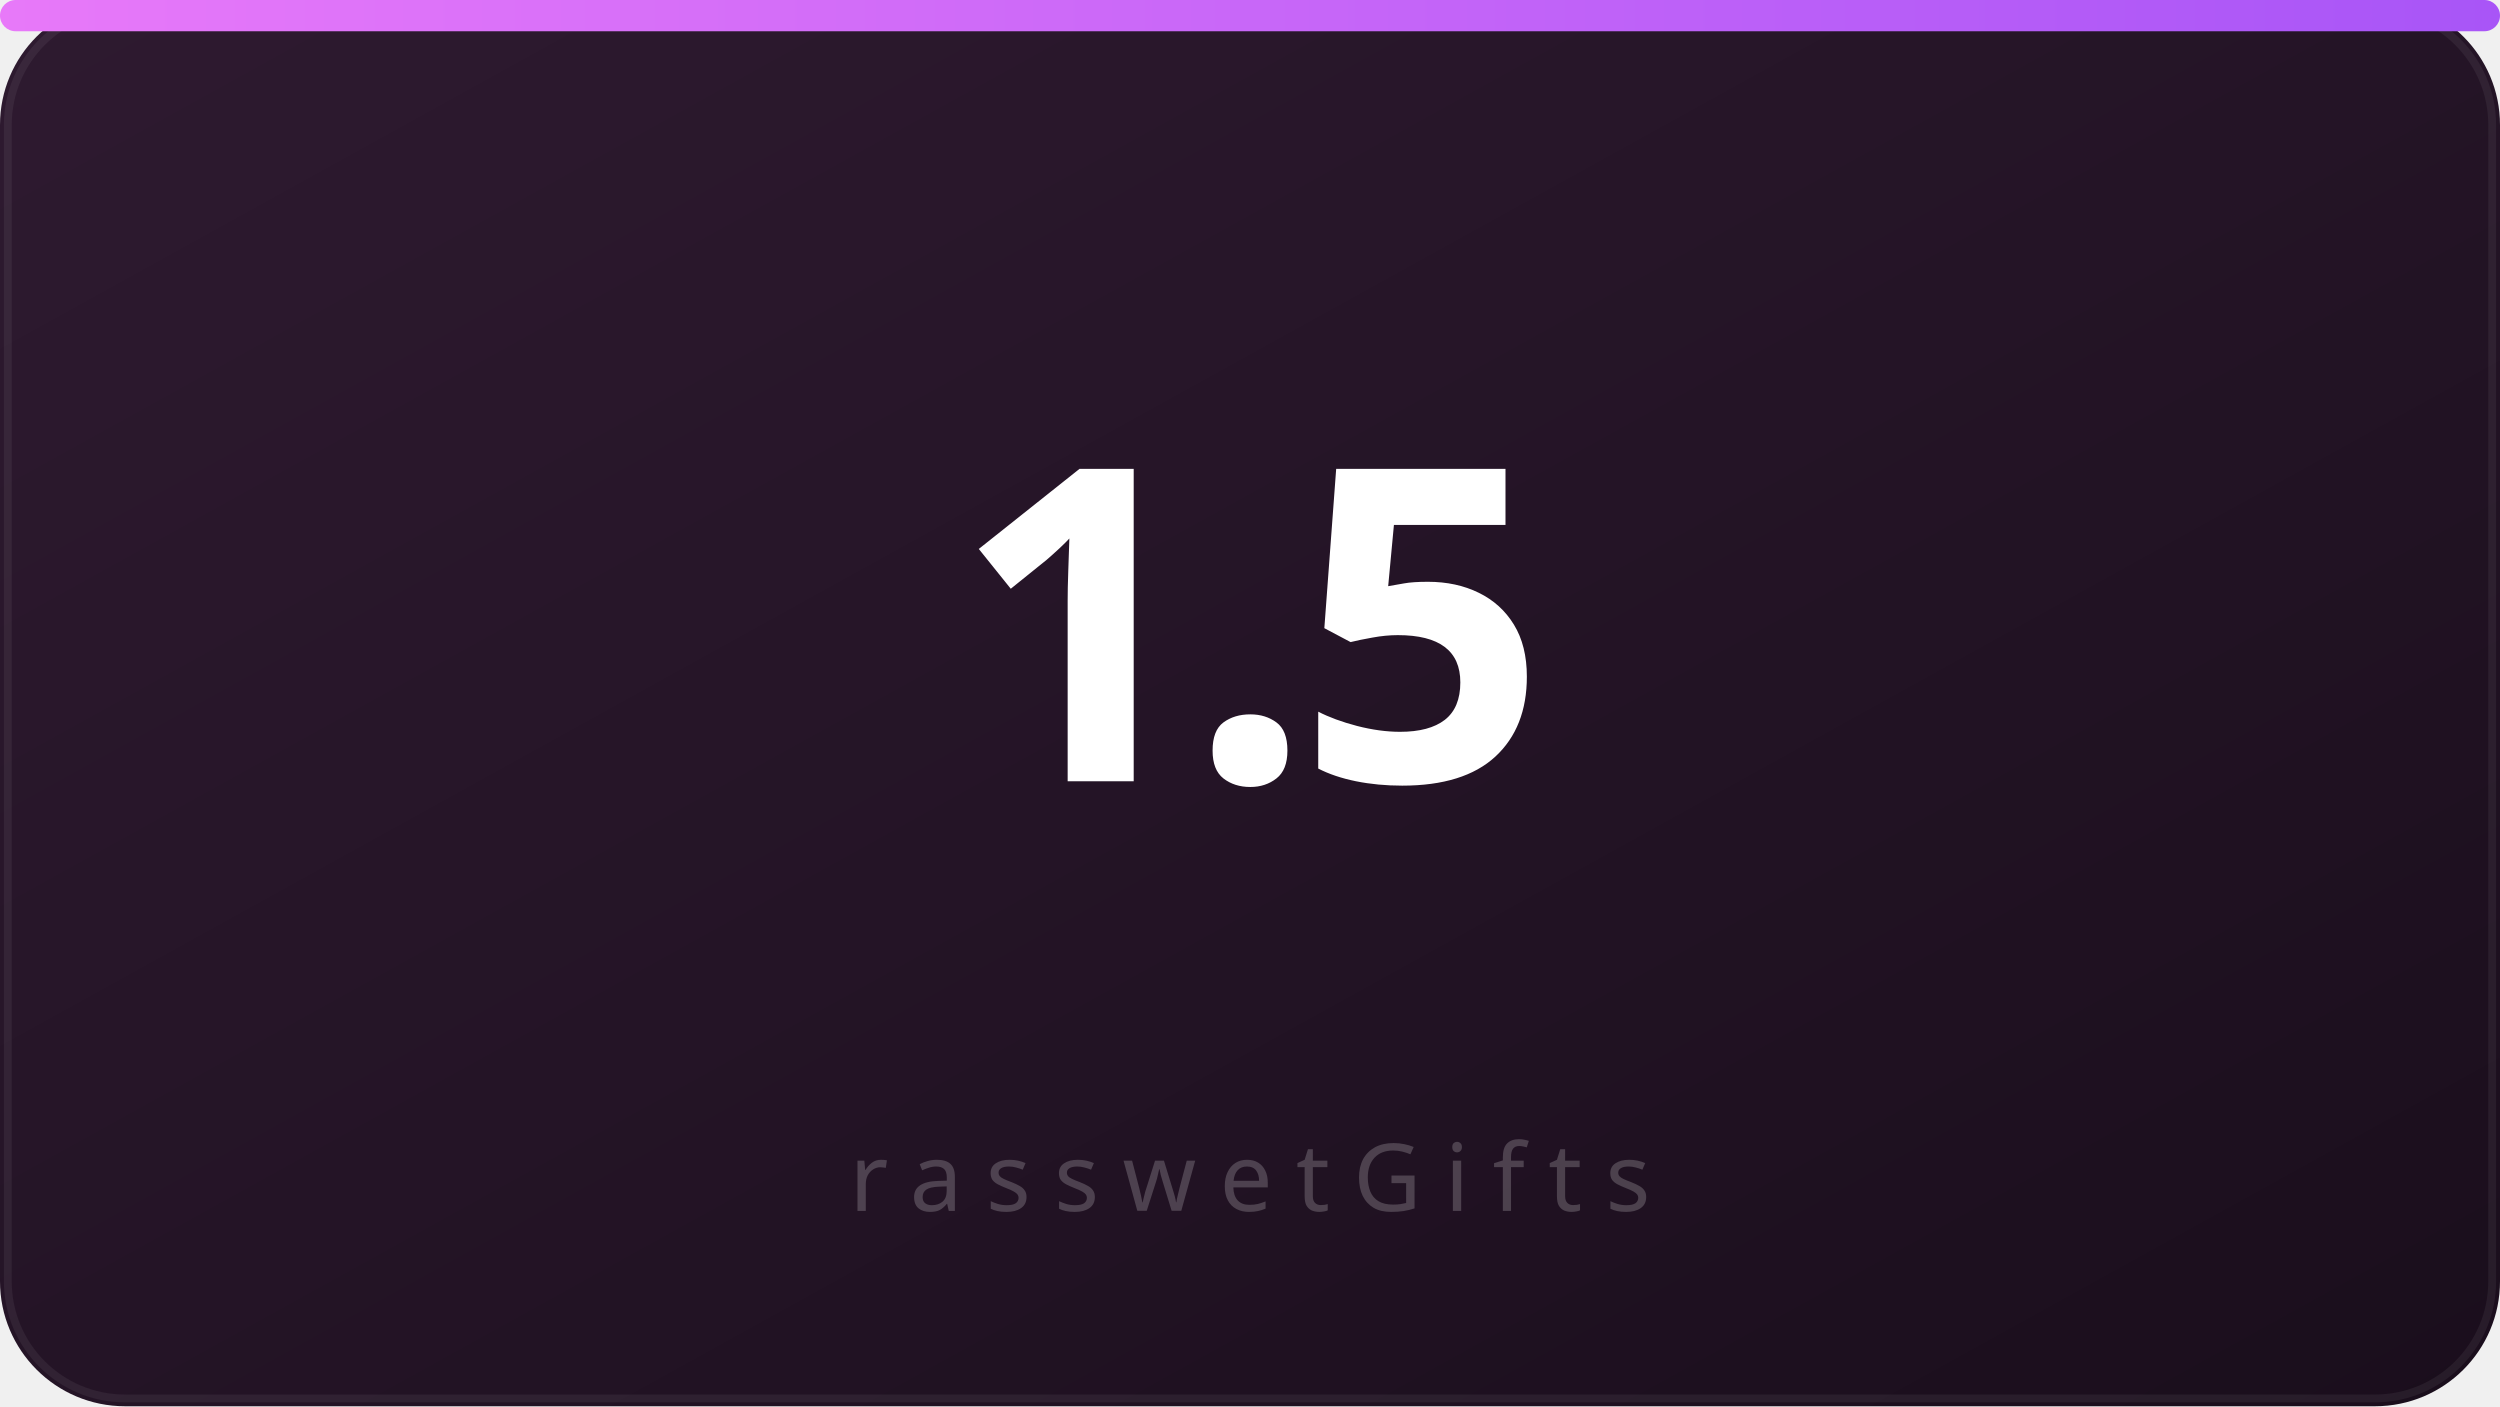
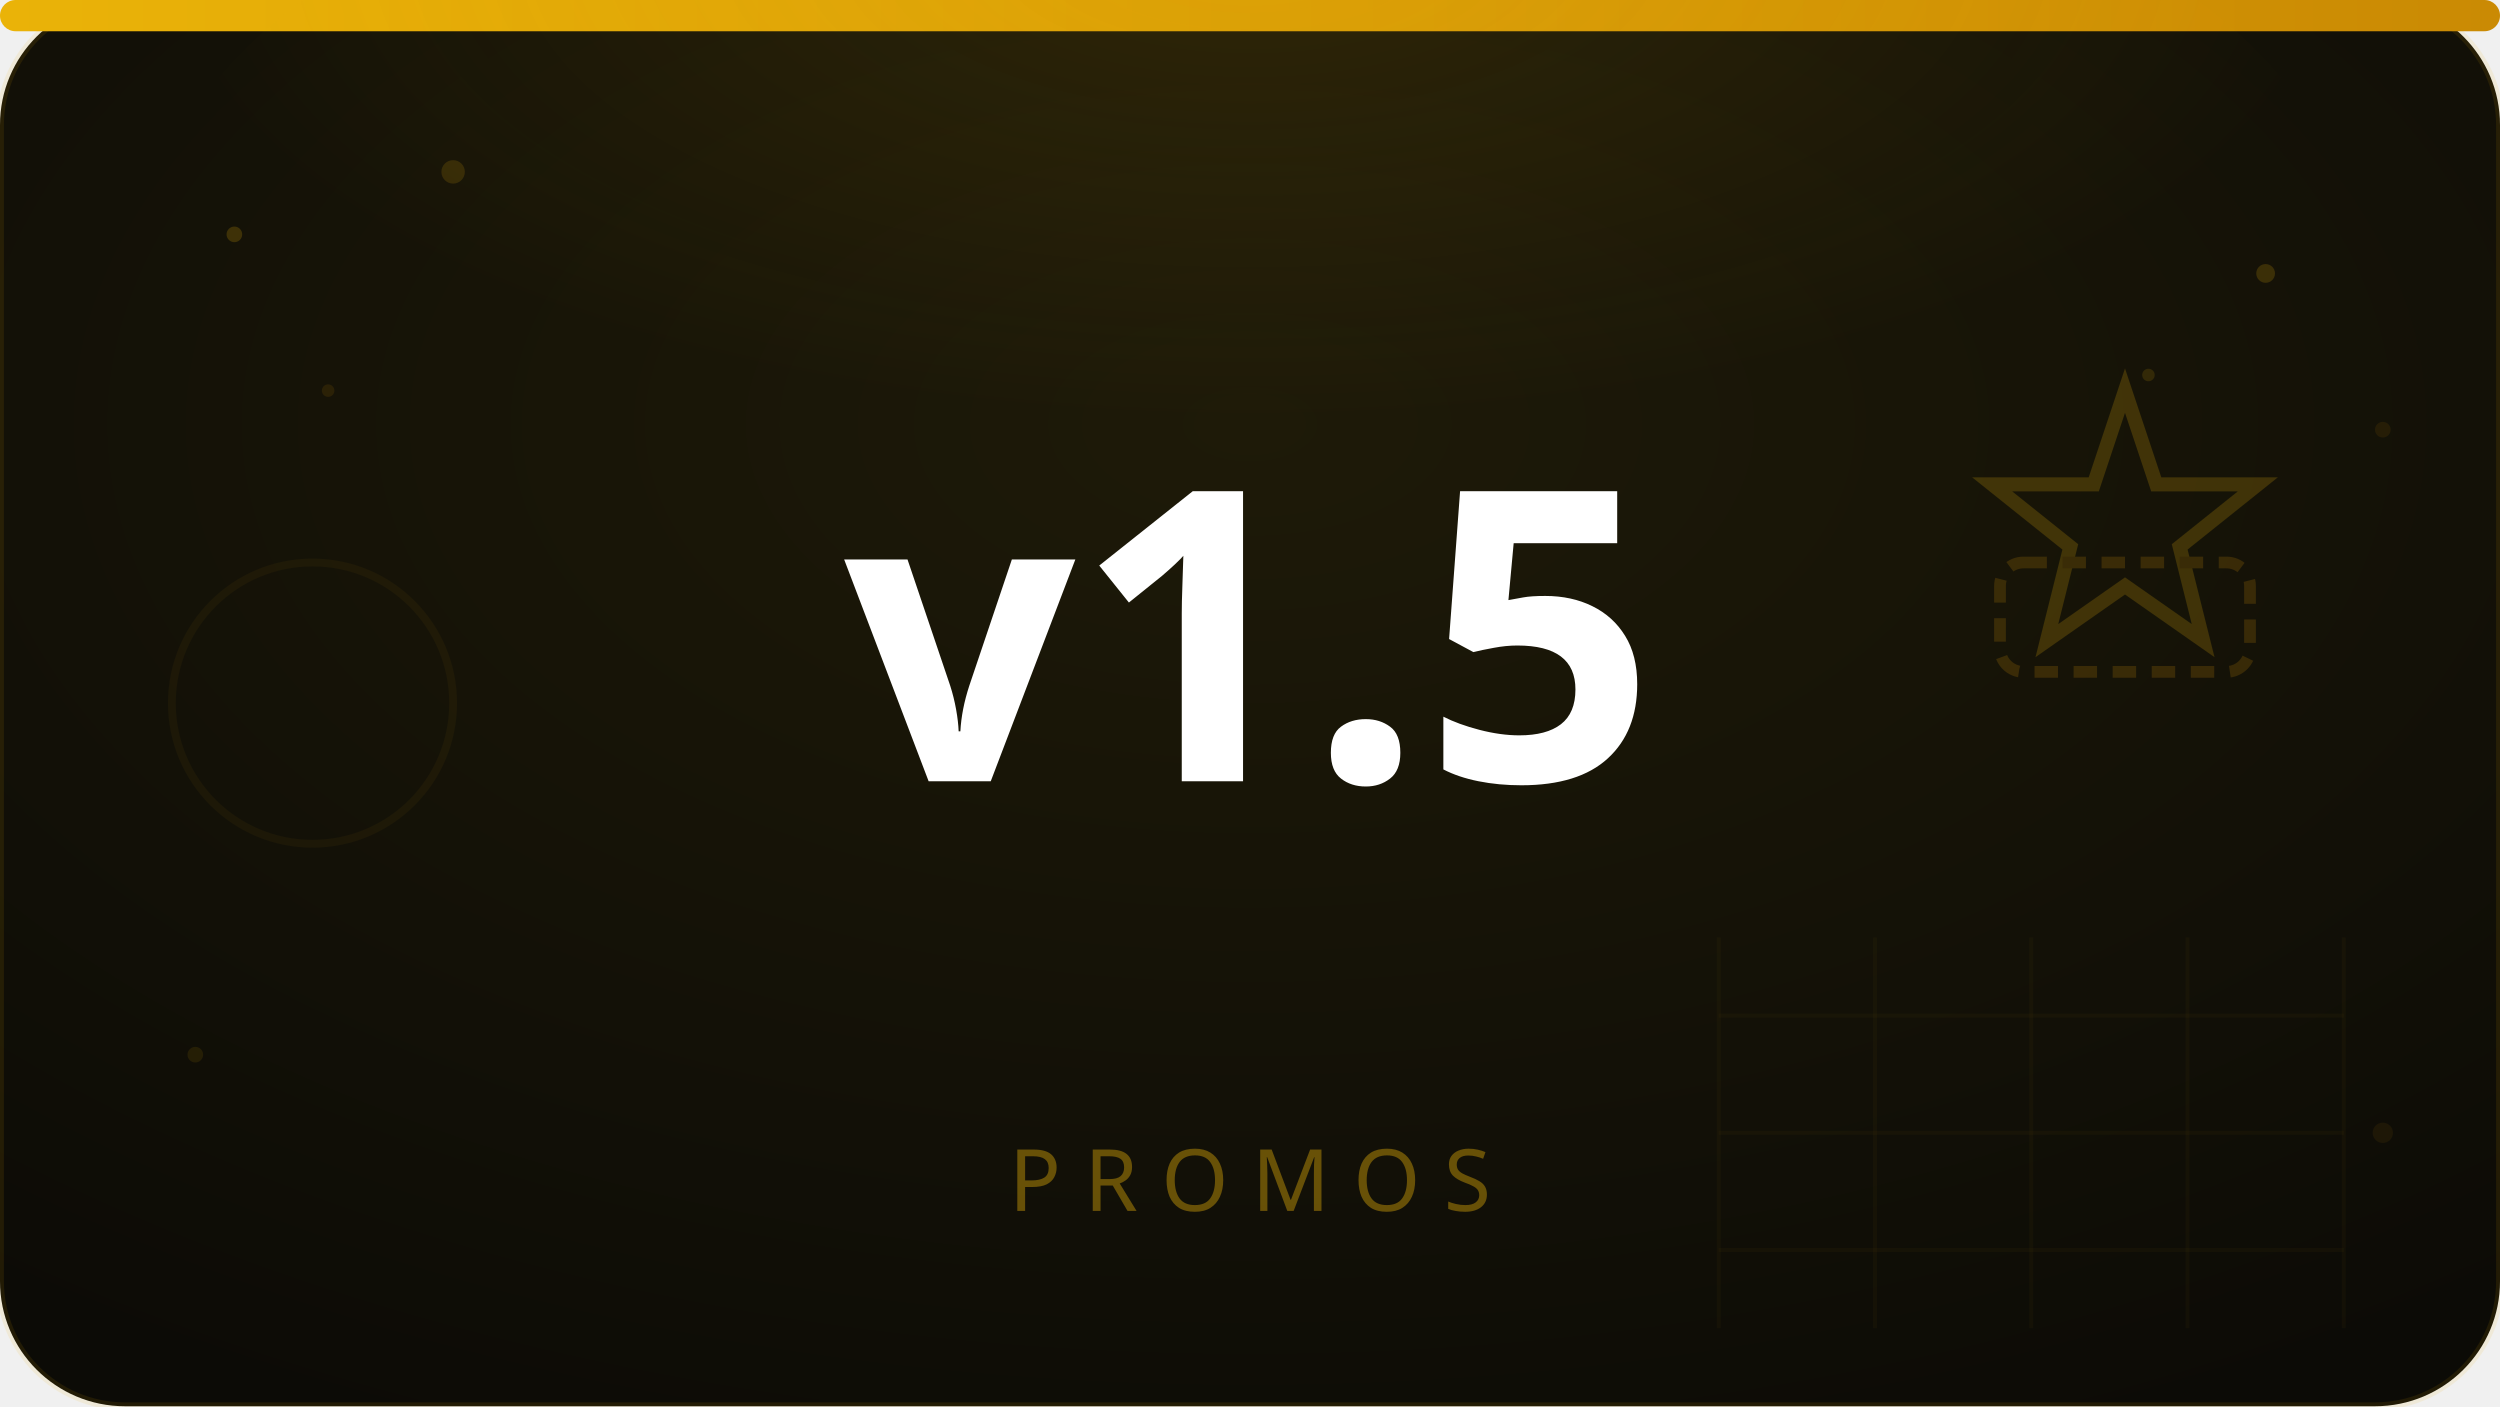
<svg xmlns="http://www.w3.org/2000/svg" viewBox="0 0 320 180">
  <defs>
-     <linearGradient id="bg" x1="0%" y1="0%" x2="100%" y2="100%">
-       <stop offset="0%" stop-color="#2E1A30" />
-       <stop offset="100%" stop-color="#1A0E1C" />
+     <radialGradient id="bg15" cx="50%" cy="30%" r="80%">
+       <stop offset="0%" stop-color="#1E1A08" />
+       <stop offset="100%" stop-color="#0C0B06" />
+     </radialGradient>
+     <linearGradient id="ac15" x1="0" y1="0" x2="1" y2="0">
+       <stop offset="0%" stop-color="#EAB308" />
+       <stop offset="100%" stop-color="#CA8A04" />
    </linearGradient>
-     <linearGradient id="ac" x1="0%" y1="0%" x2="100%" y2="0%">
-       <stop offset="0%" stop-color="#E879F9" />
-       <stop offset="100%" stop-color="#A855F7" />
-     </linearGradient>
+     <radialGradient id="gl15" cx="50%" cy="20%" rx="40%" ry="30%">
+       <stop offset="0%" stop-color="#EAB308" stop-opacity="0.11" />
+       <stop offset="100%" stop-color="#EAB308" stop-opacity="0" />
+     </radialGradient>
  </defs>
-   <rect width="320" height="180" rx="16" fill="url(#bg)" />
-   <rect x="1" y="1" width="318" height="178" rx="15" fill="none" stroke="rgba(255,255,255,0.06)" stroke-width="1" />
-   <rect x="0" y="0" width="320" height="4" rx="2" fill="url(#ac)" />
-   <text x="160" y="100" font-family="system-ui,sans-serif" font-size="56" font-weight="900" fill="#fff" text-anchor="middle" letter-spacing="-2">1.5</text>
-   <text x="160" y="155" font-family="system-ui,sans-serif" font-size="12" fill="rgba(255,255,255,0.2)" text-anchor="middle" letter-spacing="3">rasswetGifts</text>
+   <rect width="320" height="180" rx="16" fill="url(#bg15)" stroke="#EAB308" stroke-opacity="0.1" />
+   <rect y="0" width="320" height="4" rx="2" fill="url(#ac15)" />
+   <ellipse cx="160" cy="30" rx="140" ry="60" fill="url(#gl15)" />
+   <circle cx="30" cy="30" r="1" fill="#EAB308" fill-opacity="0.2" />
+   <circle cx="58" cy="22" r="1.5" fill="#EAB308" fill-opacity="0.15" />
+   <circle cx="42" cy="50" r="0.8" fill="#CA8A04" fill-opacity="0.12" />
+   <circle cx="290" cy="35" r="1.2" fill="#EAB308" fill-opacity="0.18" />
+   <circle cx="305" cy="55" r="1" fill="#CA8A04" fill-opacity="0.1" />
+   <circle cx="275" cy="48" r="0.8" fill="#EAB308" fill-opacity="0.14" />
+   <circle cx="25" cy="135" r="1" fill="#EAB308" fill-opacity="0.1" />
+   <circle cx="305" cy="145" r="1.3" fill="#CA8A04" fill-opacity="0.08" />
+   <g stroke="#EAB308" stroke-opacity="0.03" stroke-width="0.5">
+     <line x1="220" y1="120" x2="220" y2="170" />
+     <line x1="240" y1="120" x2="240" y2="170" />
+     <line x1="260" y1="120" x2="260" y2="170" />
+     <line x1="280" y1="120" x2="280" y2="170" />
+     <line x1="300" y1="120" x2="300" y2="170" />
+     <line x1="220" y1="130" x2="300" y2="130" />
+     <line x1="220" y1="145" x2="300" y2="145" />
+     <line x1="220" y1="160" x2="300" y2="160" />
+   </g>
+   <g transform="translate(252, 48)" opacity="0.2">
+     <polygon points="20,2 24,14 37,14 27,22 30,34 20,27 10,34 13,22 3,14 16,14" fill="none" stroke="#EAB308" stroke-width="1.8" />
+     <rect x="4" y="24" width="32" height="14" rx="3" fill="none" stroke="#CA8A04" stroke-width="1.5" stroke-dasharray="3,2" />
+   </g>
+   <circle cx="40" cy="90" r="18" fill="none" stroke="#EAB308" stroke-opacity="0.05" stroke-width="1" />
+   <text x="160" y="100" text-anchor="middle" font-family="system-ui,sans-serif" font-size="52" font-weight="900" fill="white">v1.5</text>
+   <text x="160" y="155" text-anchor="middle" font-family="system-ui,sans-serif" font-size="11" fill="#EAB308" fill-opacity="0.4" letter-spacing="3">PROMOS</text>
</svg>
